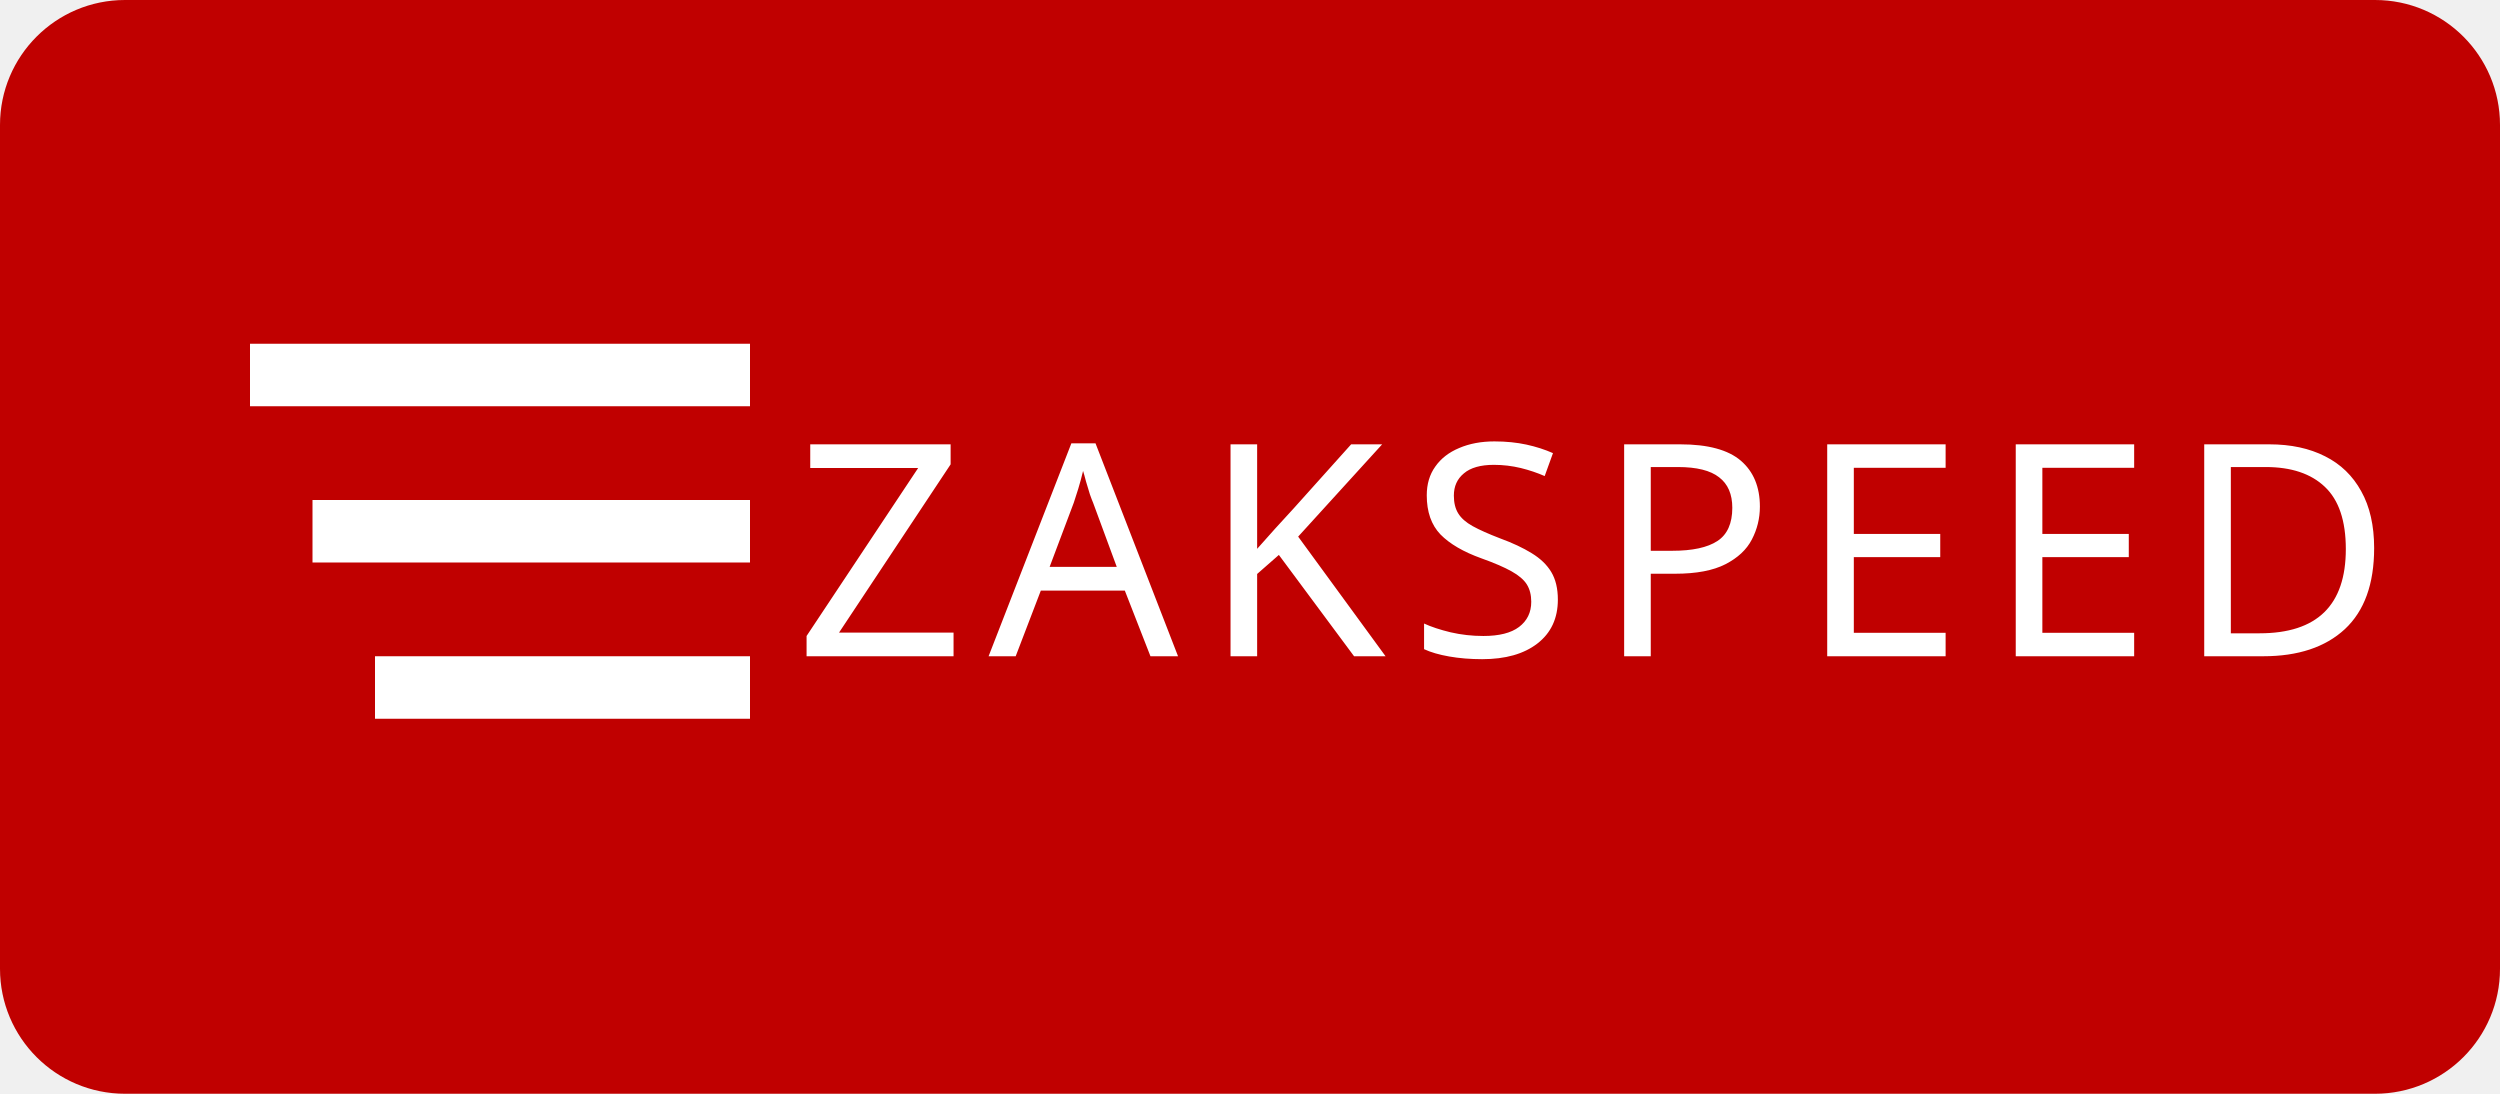
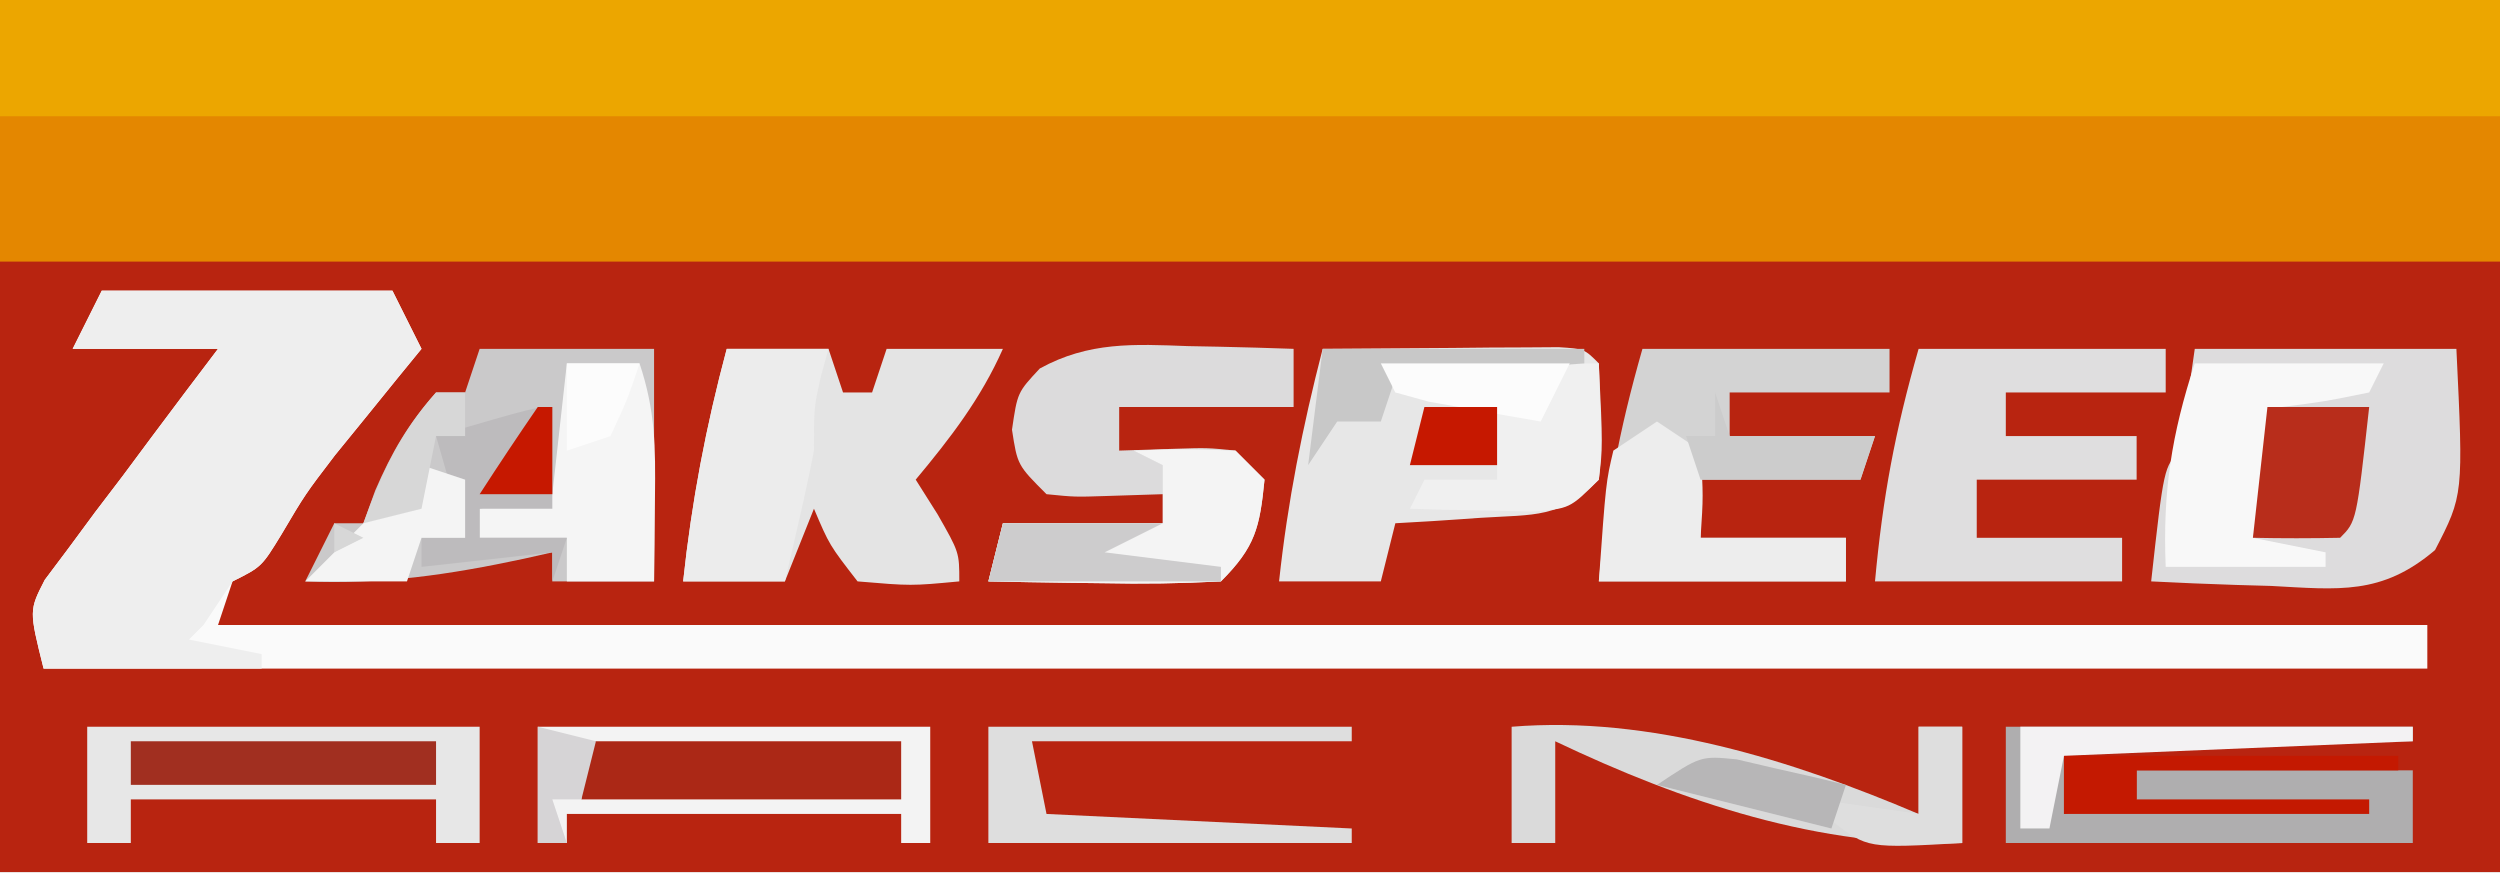
- <svg xmlns="http://www.w3.org/2000/svg" viewBox="0 0 160 70">
-   <rect width="160" height="70" rx="8" fill="#C00000" />
-   <line x1="16" y1="24" x2="48" y2="24" stroke="#ffffff" stroke-width="4" />
-   <line x1="20" y1="34" x2="48" y2="34" stroke="#ffffff" stroke-width="4" />
-   <line x1="24" y1="44" x2="48" y2="44" stroke="#ffffff" stroke-width="4" />
-   <text x="102" y="42" fill="#ffffff" font-family="Impact, Arial Black, sans-serif" font-size="19" letter-spacing="1.5" text-anchor="middle">ZAKSPEED</text>
+ <svg xmlns="http://www.w3.org/2000/svg" version="1.1" viewBox="0 0 172.00 60.00">
+   <path d="M0 0 C56.76 0 113.52 0 172 0 C172 19.8 172 39.6 172 60 C115.24 60 58.48 60 0 60 C0 40.2 0 20.4 0 0 Z " fill="#B82410" transform="translate(0,0)" />
+   <path d="M0 0 C56.76 0 113.52 0 172 0 C172 5.94 172 11.88 172 18 C115.24 18 58.48 18 0 18 C0 12.06 0 6.12 0 0 Z " fill="#E48700" transform="translate(0,0)" />
+   <path d="M0 0 C56.76 0 113.52 0 172 0 C172 2.64 172 5.28 172 8 C115.24 8 58.48 8 0 8 C0 5.36 0 2.72 0 0 Z " fill="#ECA600" transform="translate(0,0)" />
+   <path d="M0 0 C6.6 0 13.2 0 20 0 C20.66 1.32 21.32 2.64 22 4 C21.457 4.664 20.915 5.328 20.355 6.012 C19.64 6.895 18.925 7.778 18.188 8.688 C17.48 9.558 16.772 10.428 16.043 11.324 C14 14 14 14 12.363 16.77 C11 19 11 19 9 20 C8.67 20.99 8.34 21.98 8 23 C58.16 23 108.32 23 160 23 C160 23.99 160 24.98 160 26 C105.88 26 51.76 26 -4 26 C-5 22 -5 22 -3.92 19.894 C-3.37 19.16 -2.82 18.427 -2.254 17.672 C-1.664 16.873 -1.074 16.073 -0.467 15.25 C0.162 14.425 0.79 13.6 1.438 12.75 C1.75 12.33 1.75 12.33 3.33 10.203 C4.875 8.127 6.436 6.062 8 4 C4.7 4 1.4 4 -2 4 C-1.34 2.68 -0.68 1.36 0 0 Z " fill="#FAFAFA" transform="translate(7,20)" />
+   <path d="M0 0 C6.6 0 13.2 0 20 0 C20.66 1.32 21.32 2.64 22 4 C21.457 4.664 20.915 5.328 20.355 6.012 C19.64 6.895 18.925 7.778 18.188 8.688 C17.48 9.558 16.772 10.428 16.043 11.324 C14 14 14 14 12.363 16.77 C11 19 11 19 9 20 C8.34 20.99 7.68 21.98 7 23 C6.67 23.33 6.34 23.66 6 24 C7.65 24.33 9.3 24.66 11 25 C11 25.33 11 25.66 11 26 C6.05 26 1.1 26 -4 26 C-5 22 -5 22 -3.92 19.894 C-3.37 19.16 -2.82 18.427 -2.254 17.672 C-1.664 16.873 -1.074 16.073 -0.467 15.25 C0.162 14.425 0.79 13.6 1.438 12.75 C1.75 12.33 1.75 12.33 3.33 10.203 C4.875 8.127 6.436 6.062 8 4 C4.7 4 1.4 4 -2 4 C-1.34 2.68 -0.68 1.36 0 0 Z " fill="#EEEEEE" transform="translate(7,20)" />
+   <path d="M0 0 C5.94 0 11.88 0 18 0 C18.485 10.061 18.485 10.061 16.531 13.844 C12.866 16.966 9.9 16.563 5.25 16.312 C4.457 16.29 3.664 16.267 2.848 16.244 C0.898 16.185 -1.051 16.096 -3 16 C-2.125 8.125 -2.125 8.125 -1 7 C-0.67 4.69 -0.34 2.38 0 0 Z " fill="#DDDCDD" transform="translate(151,24)" />
+   <path d="M0 0 C3.96 0 7.92 0 12 0 C12 5.28 12 10.56 12 16 C9.69 16 7.38 16 5 16 C5 15.34 5 14.68 5 14 C4.68 14.072 4.68 14.072 3.059 14.438 C-2.08 15.54 -6.747 16.228 -12 16 C-11.34 14.68 -10.68 13.36 -10 12 C-9.34 12 -8.68 12 -8 12 C-7.866 11.629 -7.866 11.629 -7.188 9.75 C-6.047 7.109 -4.906 5.144 -3 3 C-2.34 3 -1.68 3 -1 3 C-0.67 2.01 -0.34 1.02 0 0 Z " fill="#CAC9CA" transform="translate(33,24)" />
+   <path d="M0 0 C2.979 -0.027 5.958 -0.047 8.938 -0.062 C9.788 -0.071 10.638 -0.079 11.514 -0.088 C12.323 -0.091 13.131 -0.094 13.965 -0.098 C14.714 -0.103 15.463 -0.108 16.234 -0.114 C18 0 18 0 19 1 C19.273 6.736 19.273 6.736 19 9 C16.319 11.681 14.608 11.387 10.875 11.625 C9.779 11.7 8.684 11.775 7.555 11.852 C7.133 11.876 7.133 11.876 5 12 C4.67 13.32 4.34 14.64 4 16 C1.69 16 -0.62 16 -3 16 C-2.409 10.486 -1.387 5.369 0 0 Z " fill="#E7E7E7" transform="translate(91,24)" />
+   <path d="M0 0 C2.31 0 4.62 0 7 0 C7.33 0.99 7.66 1.98 8 3 C8.66 3 9.32 3 10 3 C10.33 2.01 10.66 1.02 11 0 C13.64 0 16.28 0 19 0 C17.473 3.436 15.401 6.119 13 9 C13.495 9.784 13.99 10.568 14.5 11.375 C16 14 16 14 16 16 C12.688 16.312 12.688 16.312 9 16 C7.062 13.5 7.062 13.5 6 11 C5.34 12.65 4.68 14.3 4 16 C1.69 16 -0.62 16 -3 16 C-2.41 10.492 -1.433 5.351 0 0 Z " fill="#E4E4E4" transform="translate(50,24)" />
+   <path d="M0 0 C0.697 0.014 1.395 0.027 2.113 0.041 C3.826 0.076 5.538 0.13 7.25 0.188 C7.25 1.508 7.25 2.828 7.25 4.188 C3.29 4.188 -0.67 4.188 -4.75 4.188 C-4.75 5.178 -4.75 6.168 -4.75 7.188 C-4.111 7.167 -4.111 7.167 -0.875 7.062 C1.305 6.992 1.305 6.992 3.25 7.188 C3.91 7.848 4.57 8.508 5.25 9.188 C4.92 12.485 4.627 13.81 2.25 16.188 C-0.495 16.333 -3.135 16.374 -5.875 16.312 C-6.629 16.303 -7.383 16.294 -8.16 16.285 C-10.024 16.262 -11.887 16.226 -13.75 16.188 C-13.42 14.867 -13.09 13.547 -12.75 12.188 C-9.12 12.188 -5.49 12.188 -1.75 12.188 C-1.75 11.528 -1.75 10.867 -1.75 10.188 C-2.389 10.208 -2.389 10.208 -5.625 10.312 C-7.805 10.383 -7.805 10.383 -9.75 10.188 C-11.75 8.188 -11.75 8.188 -12.125 5.75 C-11.75 3.188 -11.75 3.188 -10.211 1.539 C-6.833 -0.316 -3.743 -0.138 0 0 Z " fill="#DCDBDC" transform="translate(81.75,23.8125)" />
+   <path d="M0 0 C5.61 0 11.22 0 17 0 C17 0.99 17 1.98 17 3 C13.37 3 9.74 3 6 3 C6 3.99 6 4.98 6 6 C9.3 6 12.6 6 16 6 C15.67 6.99 15.34 7.98 15 9 C11.37 9 7.74 9 4 9 C4 10.32 4 11.64 4 13 C7.3 13 10.6 13 14 13 C14 13.99 14 14.98 14 16 C8.39 16 2.78 16 -3 16 C-2.465 10.202 -1.636 5.725 0 0 Z " fill="#D3D3D3" transform="translate(113,24)" />
+   <path d="M0 0 C5.61 0 11.22 0 17 0 C17 0.99 17 1.98 17 3 C13.37 3 9.74 3 6 3 C6 3.99 6 4.98 6 6 C8.97 6 11.94 6 15 6 C15 6.99 15 7.98 15 9 C11.37 9 7.74 9 4 9 C4 10.32 4 11.64 4 13 C7.3 13 10.6 13 14 13 C14 13.99 14 14.98 14 16 C8.39 16 2.78 16 -3 16 C-2.465 10.202 -1.636 5.725 0 0 Z " fill="#DFDEDF" transform="translate(132,24)" />
+   <path d="M0 0 C8.91 0 17.82 0 27 0 C27 2.64 27 5.28 27 8 C26.01 8 25.02 8 24 8 C24 7.01 24 6.02 24 5 C17.07 5 10.14 5 3 5 C3 5.99 3 6.98 3 8 C2.01 8 1.02 8 0 8 C0 5.36 0 2.72 0 0 Z " fill="#E7E7E7" transform="translate(6,50)" />
+   <path d="M0 0 C9.24 0 18.48 0 28 0 C28 0.33 28 0.66 28 1 C20.08 1 12.16 1 4 1 C4 2.65 4 4.3 4 6 C5.65 5.67 7.3 5.34 9 5 C9 4.34 9 3.68 9 3 C15.27 3 21.54 3 28 3 C28 4.65 28 6.3 28 8 C18.76 8 9.52 8 0 8 C0 5.36 0 2.72 0 0 Z " fill="#AFAEAF" transform="translate(138,50)" />
+   <path d="M0 0 C3.375 -0.125 3.375 -0.125 7 0 C7.66 0.66 8.32 1.32 9 2 C8.67 5.297 8.377 6.623 6 9 C3.255 9.145 0.615 9.187 -2.125 9.125 C-2.879 9.116 -3.633 9.107 -4.41 9.098 C-6.274 9.074 -8.137 9.038 -10 9 C-9.67 7.68 -9.34 6.36 -9 5 C-5.37 5 -1.74 5 2 5 C2 3.68 2 2.36 2 1 C1.34 0.67 0.68 0.34 0 0 Z " fill="#F4F4F4" transform="translate(78,31)" />
+   <path d="M0 0 C4.29 0 8.58 0 13 0 C12.67 0.66 12.34 1.32 12 2 C8.938 2.625 8.938 2.625 6 3 C5.34 5.97 4.68 8.94 4 12 C5.65 12.33 7.3 12.66 9 13 C9 13.33 9 13.66 9 14 C5.37 14 1.74 14 -2 14 C-2.212 8.808 -1.591 4.873 0 0 Z " fill="#F8F8F8" transform="translate(151,25)" />
+   <path d="M0 0 C2.31 0 4.62 0 7 0 C6.835 0.598 6.67 1.196 6.5 1.812 C6 4 6 4 6 7 C5.697 8.569 5.361 10.131 5 11.688 C4.814 12.496 4.629 13.304 4.438 14.137 C4.365 14.444 4.365 14.444 4 16 C1.69 16 -0.62 16 -3 16 C-2.41 10.492 -1.433 5.351 0 0 Z " fill="#ECECEC" transform="translate(50,24)" />
+   <path d="M0 0 C9.531 -0.778 19.284 2.3 28 6 C28 4.02 28 2.04 28 0 C28.99 0 29.98 0 31 0 C31 2.64 31 5.28 31 8 C21.217 8.362 11.781 5.181 3 1 C3 3.31 3 5.62 3 8 C2.01 8 1.02 8 0 8 C0 5.36 0 2.72 0 0 Z " fill="#DADADA" transform="translate(104,50)" />
+   <path d="M0 0 C1.65 0 3.3 0 5 0 C6.095 3.285 6.1 5.737 6.062 9.188 C6.053 10.274 6.044 11.361 6.035 12.48 C6.024 13.312 6.012 14.143 6 15 C4.02 15 2.04 15 0 15 C0 14.01 0 13.02 0 12 C-1.98 12 -3.96 12 -6 12 C-6 11.34 -6 10.68 -6 10 C-4.35 9.67 -2.7 9.34 -1 9 C-0.67 6.03 -0.34 3.06 0 0 Z " fill="#F5F5F5" transform="translate(39,25)" />
+   <path d="M0 0 C0.99 0.66 1.98 1.32 3 2 C3.188 5.125 3.188 5.125 3 8 C6.3 8 9.6 8 13 8 C13 8.99 13 9.98 13 11 C7.39 11 1.78 11 -4 11 C-3.512 4.164 -3.512 4.164 -3 2 C-2.01 1.34 -1.02 0.68 0 0 Z " fill="#EDEDED" transform="translate(114,29)" />
+   <path d="M0 0 C4.95 0 9.9 0 15 0 C15.195 6.055 15.195 6.055 15 8 C13 10 13 10 10.398 10.195 C9.401 10.172 8.403 10.149 7.375 10.125 C6.874 10.116 6.874 10.116 4.336 10.07 C3.565 10.047 2.794 10.024 2 10 C2.33 9.34 2.66 8.68 3 8 C4.65 8 6.3 8 8 8 C8 6.02 8 4.04 8 2 C5.69 2 3.38 2 1 2 C0.67 1.34 0.34 0.68 0 0 Z " fill="#F0F0F0" transform="translate(95,25)" />
+   <path d="M0 0 C7.26 0 14.52 0 22 0 C22 1.32 22 2.64 22 4 C14.74 4 7.48 4 0 4 C0 2.68 0 1.36 0 0 Z " fill="#AB2816" transform="translate(40,51)" />
+   <path d="M0 0 C8.91 0 17.82 0 27 0 C27 2.64 27 5.28 27 8 C26.34 8 25.68 8 25 8 C25 7.34 25 6.68 25 6 C17.41 6 9.82 6 2 6 C2 6.66 2 7.32 2 8 C1.34 8 0.68 8 0 8 C0 5.36 0 2.72 0 0 Z M3 1 C3 2.32 3 3.64 3 5 C10.26 5 17.52 5 25 5 C25 3.68 25 2.36 25 1 C17.74 1 10.48 1 3 1 Z " fill="#F3F3F3" transform="translate(37,50)" />
+   <path d="M0 0 C8.25 0 16.5 0 25 0 C25 0.33 25 0.66 25 1 C17.74 1 10.48 1 3 1 C3.33 2.65 3.66 4.3 4 6 C10.93 6.33 17.86 6.66 25 7 C25 7.33 25 7.66 25 8 C16.75 8 8.5 8 0 8 C0 5.36 0 2.72 0 0 Z " fill="#DEDEDE" transform="translate(68,50)" />
+   <path d="M0 0 C6.93 0 13.86 0 21 0 C21 0.99 21 1.98 21 3 C14.07 3 7.14 3 0 3 C0 2.01 0 1.02 0 0 Z " fill="#A12F20" transform="translate(9,51)" />
+   <path d="M0 0 C2.31 0 4.62 0 7 0 C6.125 7.875 6.125 7.875 5 9 C3 9.041 1 9.043 -1 9 C-0.67 6.03 -0.34 3.06 0 0 Z " fill="#B82D1B" transform="translate(156,28)" />
+   <path d="M0 0 C0 2.31 0 4.62 0 7 C-1.65 7 -3.3 7 -5 7 C-5 7.66 -5 8.32 -5 9 C-3.02 9 -1.04 9 1 9 C0.67 9.99 0.34 10.98 0 12 C0 11.34 0 10.68 0 10 C-1.485 10.165 -1.485 10.165 -9 11 C-9 10.34 -9 9.68 -9 9 C-8.01 9 -7.02 9 -6 9 C-6.66 6.69 -7.32 4.38 -8 2 C-1.125 0 -1.125 0 0 0 Z " fill="#BDBBBD" transform="translate(38,28)" />
+   <path d="M0 0 C7.59 0 15.18 0 23 0 C23 0.33 23 0.66 23 1 C17.06 1 11.12 1 5 1 C5 1.66 5 2.32 5 3 C10.28 3 15.56 3 21 3 C21 3.33 21 3.66 21 4 C14.07 4 7.14 4 0 4 C0 2.68 0 1.36 0 0 Z " fill="#C41901" transform="translate(142,52)" />
+   <path d="M0 0 C3.63 0 7.26 0 11 0 C10.34 0.33 10.34 0.33 7 2 C9.64 2.33 12.28 2.66 15 3 C15 3.33 15 3.66 15 4 C9.72 4 4.44 4 -1 4 C-0.67 2.68 -0.34 1.36 0 0 Z " fill="#CDCCCD" transform="translate(69,36)" />
+   <path d="M0 0 C0.99 0.33 1.98 0.66 3 1 C3 2.32 3 3.64 3 5 C2.01 5 1.02 5 0 5 C-0.33 5.99 -0.66 6.98 -1 8 C-3.31 8 -5.62 8 -8 8 C-5.333 5.333 -2.667 2.667 0 0 Z " fill="#F4F4F4" transform="translate(29,32)" />
+   <path d="M0 0 C8.91 0 17.82 0 27 0 C27 0.33 27 0.66 27 1 C19.08 1.33 11.16 1.66 3 2 C2.67 3.65 2.34 5.3 2 7 C1.34 7 0.68 7 0 7 C0 4.69 0 2.38 0 0 Z " fill="#F3F2F3" transform="translate(139,50)" />
+   <path d="M0 0 C0.33 0.99 0.66 1.98 1 3 C4.3 3 7.6 3 11 3 C10.67 3.99 10.34 4.98 10 6 C6.37 6 2.74 6 -1 6 C-1.33 5.01 -1.66 4.02 -2 3 C-1.34 3 -0.68 3 0 3 C0 2.01 0 1.02 0 0 Z " fill="#CCCCCC" transform="translate(118,27)" />
+   <path d="M0 0 C5.94 0 11.88 0 18 0 C18 0.33 18 0.66 18 1 C15.855 1.165 15.855 1.165 5 2 C4.67 2.99 4.34 3.98 4 5 C3.01 5 2.02 5 1 5 C0.34 5.99 -0.32 6.98 -1 8 C-0.67 5.36 -0.34 2.72 0 0 Z " fill="#C8C8C8" transform="translate(91,24)" />
+   <path d="M0 0 C0.99 0 1.98 0 3 0 C3 2.64 3 5.28 3 8 C-3.523 8.369 -3.523 8.369 -5.938 6.5 C-6.113 6.252 -6.113 6.252 -7 5 C-4.69 5.33 -2.38 5.66 0 6 C0 4.02 0 2.04 0 0 Z " fill="#DEDEDE" transform="translate(132,50)" />
+   <path d="M0 0 C4.29 0 8.58 0 13 0 C12.34 1.32 11.68 2.64 11 4 C9.352 3.719 7.707 3.425 6.062 3.125 C5.604 3.044 5.604 3.044 3.285 2.633 C2.531 2.424 1.777 2.215 1 2 C0.67 1.34 0.34 0.68 0 0 Z " fill="#FCFCFC" transform="translate(95,25)" />
+   <path d="M0 0 C0.447 0.104 0.447 0.104 2.707 0.633 C3.608 0.836 4.509 1.04 5.438 1.25 C5.781 1.334 5.781 1.334 7.52 1.758 C7.19 2.748 6.86 3.738 6.52 4.758 C4.54 4.263 4.54 4.263 -5.48 1.758 C-2.48 -0.242 -2.48 -0.242 0 0 Z " fill="#B7B6B7" transform="translate(119.4805,52.24219)" />
+   <path d="M0 0 C0.66 0 1.32 0 2 0 C2 0.99 2 1.98 2 3 C1.34 3 0.68 3 0 3 C-0.33 4.65 -0.66 6.3 -1 8 C-2.32 8.33 -3.64 8.66 -5 9 C-3.758 5.561 -2.443 2.748 0 0 Z M-7 9 C-6.67 9.165 -6.67 9.165 -5 10 C-5.33 10.165 -5.33 10.165 -7 11 C-7 10.34 -7 9.68 -7 9 Z " fill="#D7D7D7" transform="translate(30,27)" />
+   <path d="M0 0 C1.65 0 3.3 0 5 0 C5 1.32 5 2.64 5 4 C3.02 4 1.04 4 -1 4 C-0.67 2.68 -0.34 1.36 0 0 Z " fill="#C61800" transform="translate(98,28)" />
+   <path d="M0 0 C1.65 0 3.3 0 5 0 C4.188 2.438 4.188 2.438 3 5 C2.01 5.33 1.02 5.66 0 6 C0 4.02 0 2.04 0 0 Z " fill="#FCFCFC" transform="translate(39,25)" />
+   <path d="M0 0 C1.32 0.33 2.64 0.66 4 1 C3.67 2.32 3.34 3.64 3 5 C2.34 5 1.68 5 1 5 C1.33 5.99 1.66 6.98 2 8 C1.34 8 0.68 8 0 8 C0 5.36 0 2.72 0 0 Z " fill="#D6D4D6" transform="translate(37,50)" />
+   <path d="M0 0 C0.33 0 0.66 0 1 0 C1 1.98 1 3.96 1 6 C-0.65 6 -2.3 6 -4 6 C-2.696 3.981 -1.362 1.981 0 0 Z " fill="#C61800" transform="translate(37,28)" />
</svg>
